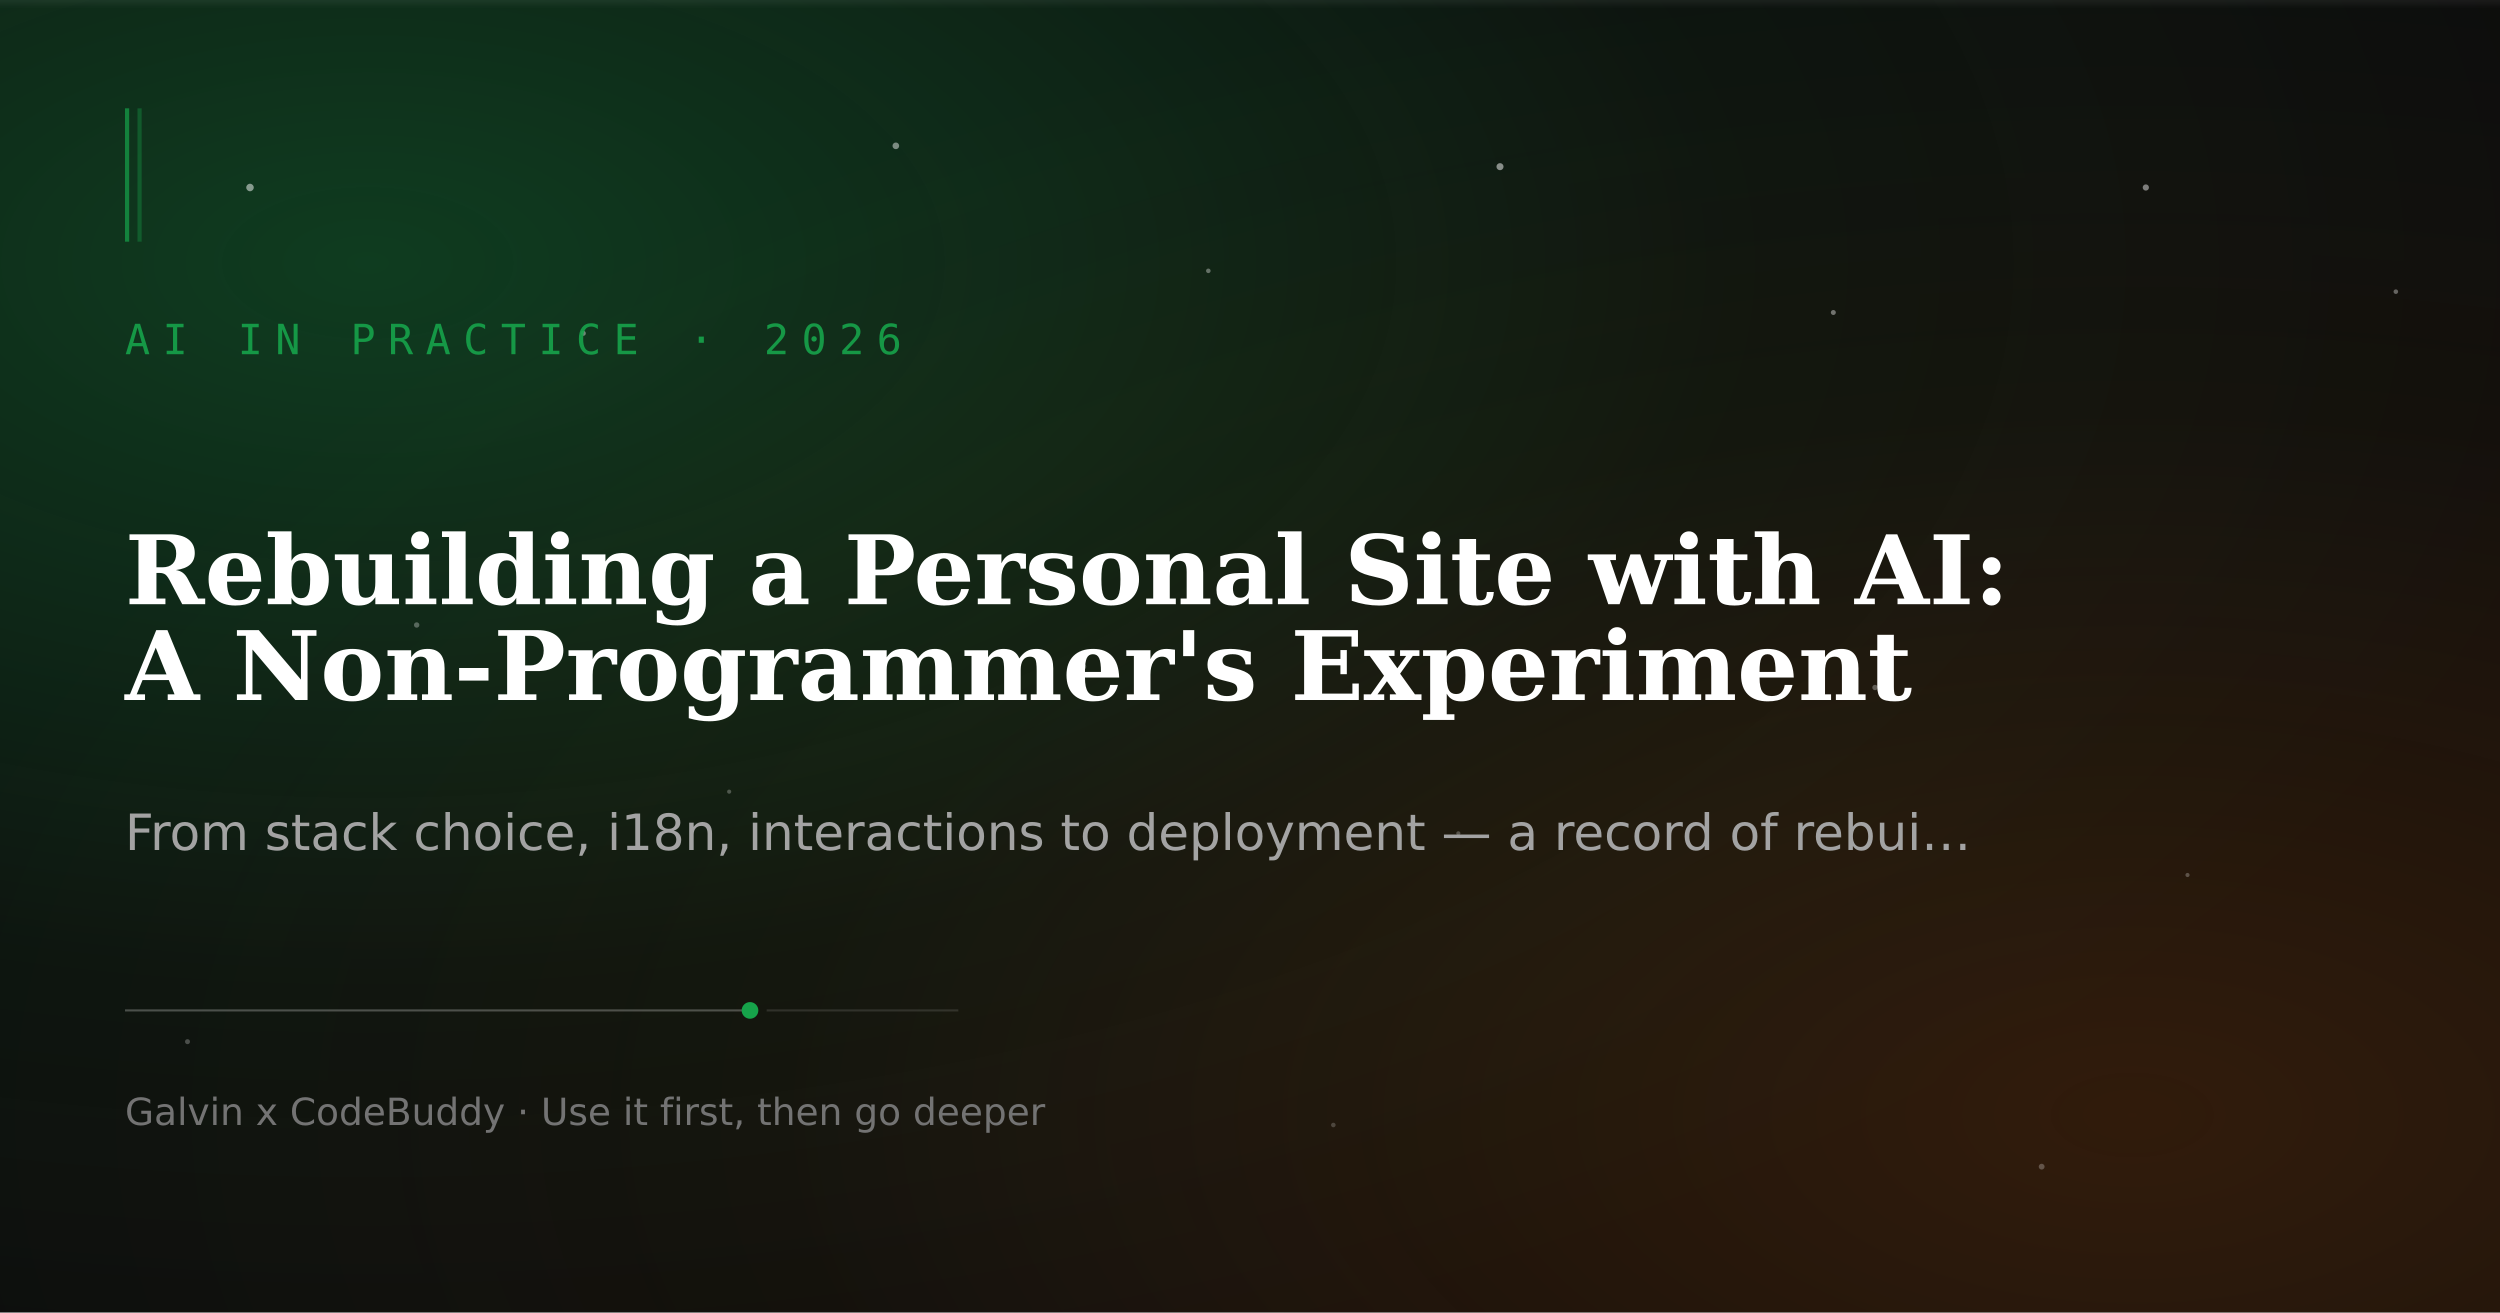
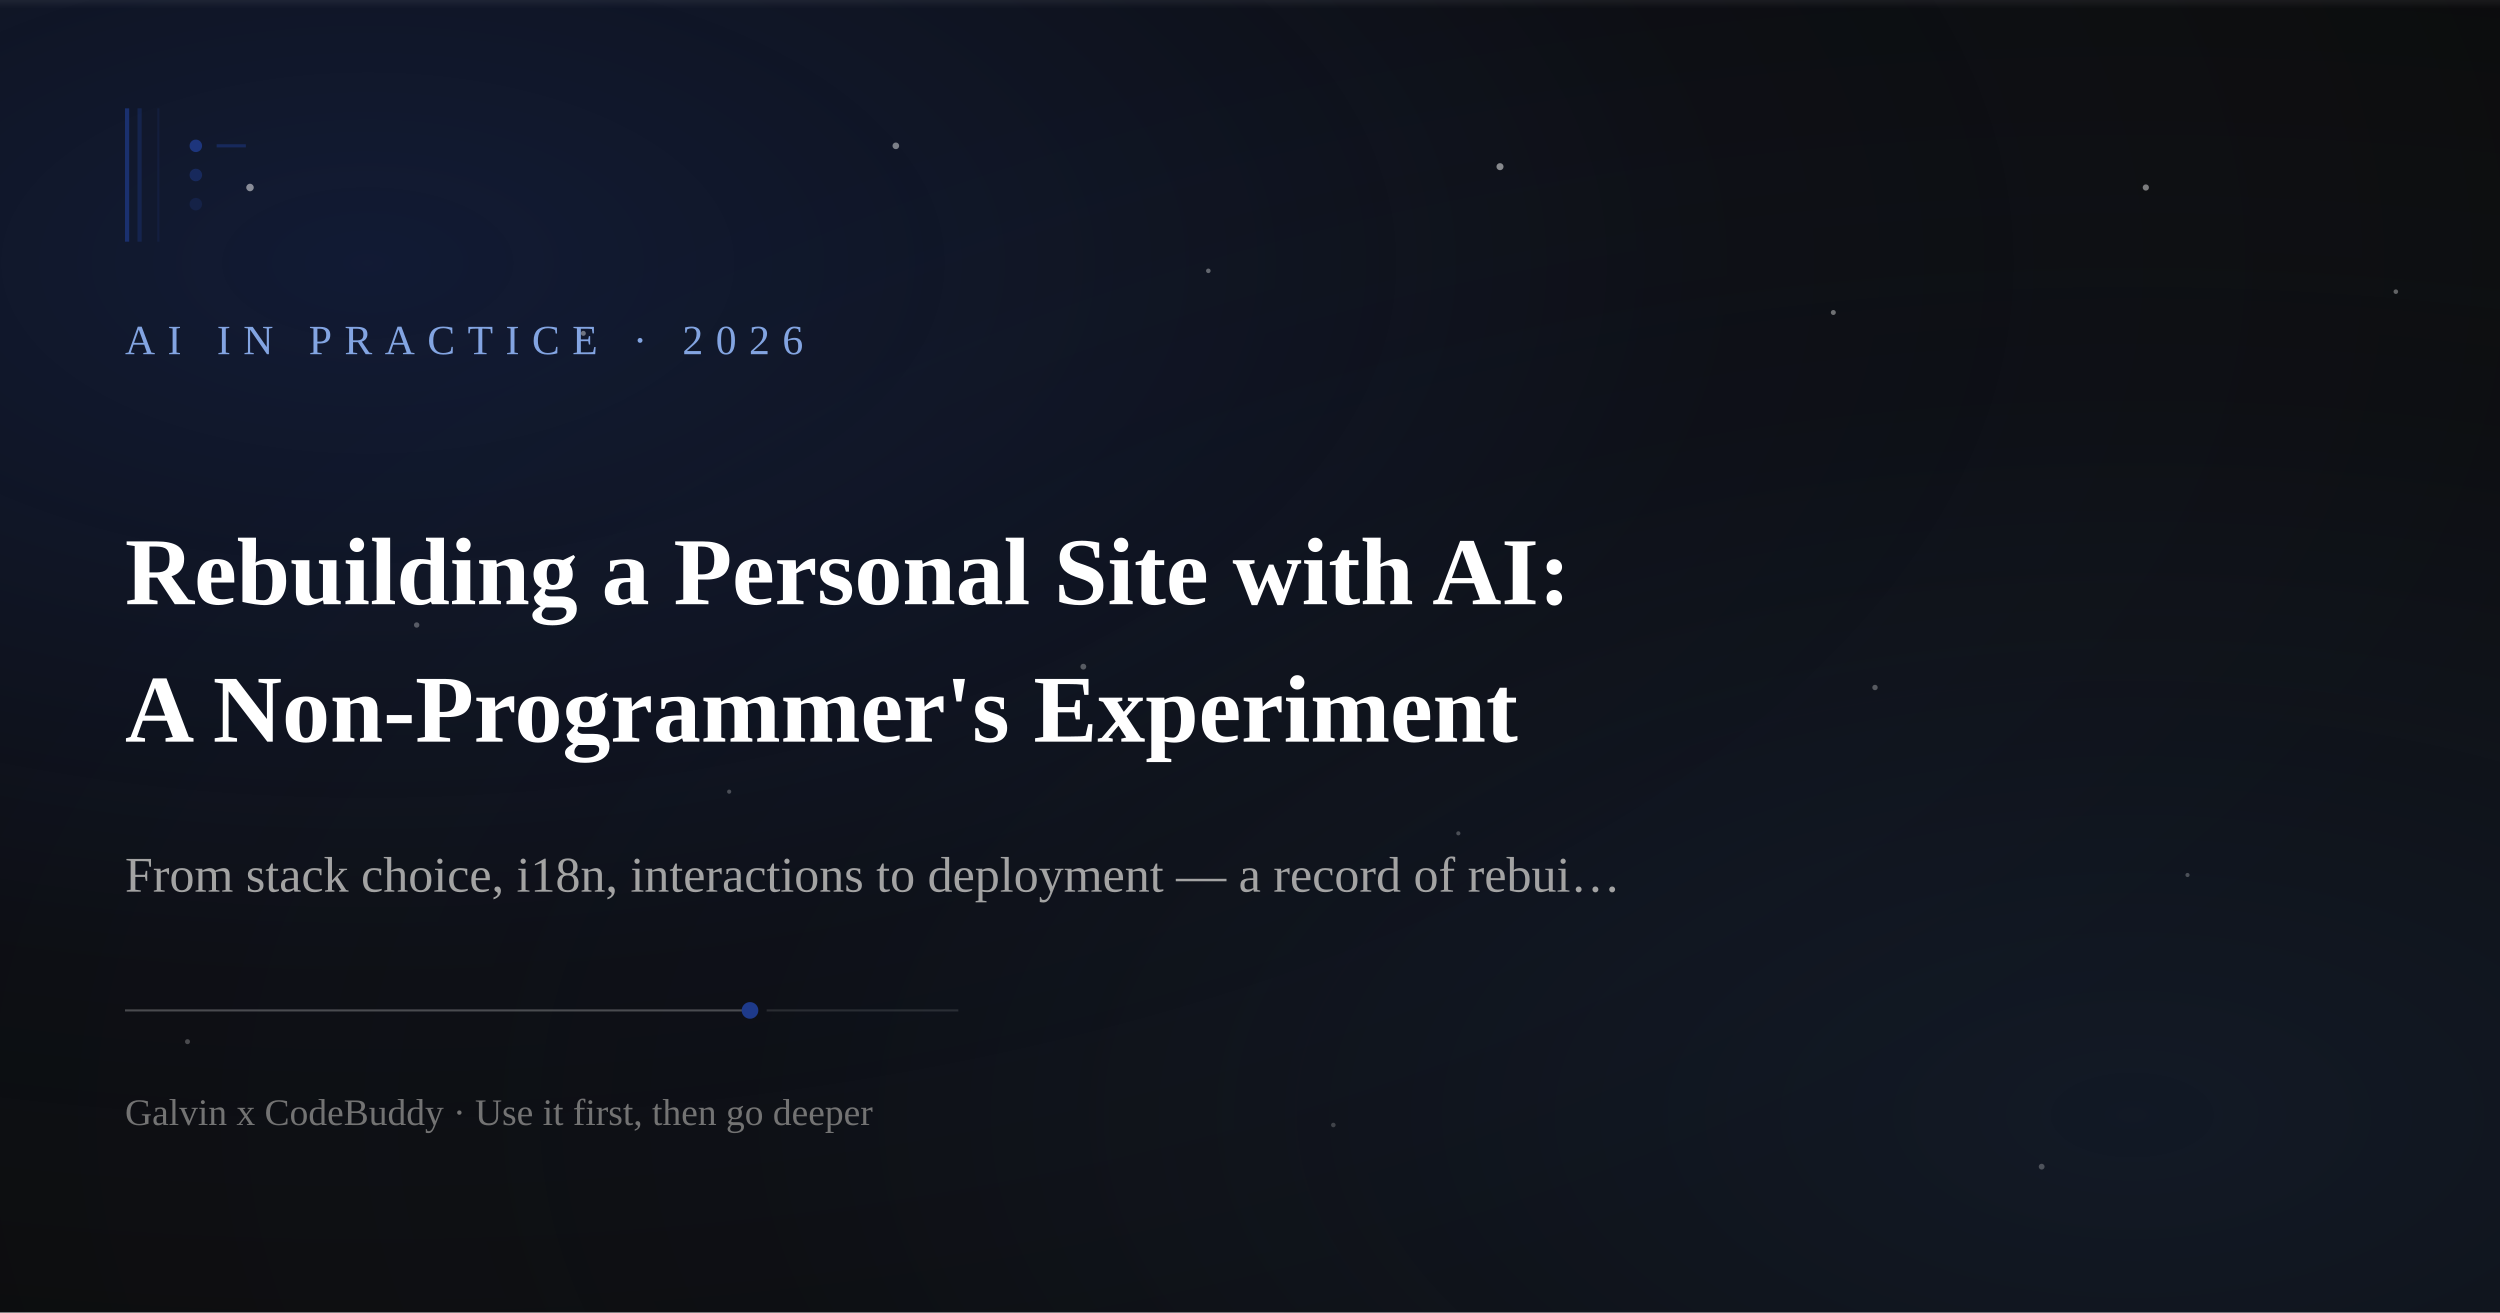
<svg xmlns="http://www.w3.org/2000/svg" width="1200" height="630" viewBox="0 0 1200 630">
  <defs>
    <radialGradient id="glow1" cx="0.15" cy="0.2" r="0.9">
-       <stop offset="0%" stop-color="#16A34A" stop-opacity="0.32" />
-       <stop offset="60%" stop-color="#16A34A" stop-opacity="0.06" />
-       <stop offset="100%" stop-color="#16A34A" stop-opacity="0" />
+       <stop offset="0%" stop-color="#1E3A8A" stop-opacity="0.32" />
+       <stop offset="60%" stop-color="#1E3A8A" stop-opacity="0.06" />
+       <stop offset="100%" stop-color="#1E3A8A" stop-opacity="0" />
    </radialGradient>
    <radialGradient id="glow2" cx="0.85" cy="0.85" r="0.9">
-       <stop offset="0%" stop-color="#B45309" stop-opacity="0.22" />
-       <stop offset="60%" stop-color="#B45309" stop-opacity="0.05" />
-       <stop offset="100%" stop-color="#B45309" stop-opacity="0" />
+       <stop offset="0%" stop-color="#27477F" stop-opacity="0.22" />
+       <stop offset="60%" stop-color="#27477F" stop-opacity="0.05" />
+       <stop offset="100%" stop-color="#27477F" stop-opacity="0" />
    </radialGradient>
    <linearGradient id="fade" x1="0" y1="0" x2="0" y2="1">
      <stop offset="0%" stop-color="#ffffff" stop-opacity="0.06" />
      <stop offset="100%" stop-color="#ffffff" stop-opacity="0" />
    </linearGradient>
  </defs>
  <rect width="1200" height="630" fill="#0c0c0c" />
  <rect width="1200" height="630" fill="url(#glow1)" />
  <rect width="1200" height="630" fill="url(#glow2)" />
  <g fill="#ffffff">
    <circle cx="120" cy="90" r="1.8" opacity="0.5" />
    <circle cx="280" cy="160" r="1.2" opacity="0.4" />
    <circle cx="430" cy="70" r="1.6" opacity="0.45" />
    <circle cx="580" cy="130" r="1.1" opacity="0.35" />
    <circle cx="720" cy="80" r="1.7" opacity="0.5" />
    <circle cx="880" cy="150" r="1.2" opacity="0.4" />
    <circle cx="1030" cy="90" r="1.5" opacity="0.45" />
    <circle cx="1150" cy="140" r="1.1" opacity="0.35" />
    <circle cx="200" cy="300" r="1.3" opacity="0.3" />
    <circle cx="350" cy="380" r="1" opacity="0.25" />
    <circle cx="520" cy="320" r="1.4" opacity="0.3" />
    <circle cx="700" cy="400" r="1" opacity="0.25" />
    <circle cx="900" cy="330" r="1.3" opacity="0.3" />
    <circle cx="1050" cy="420" r="1" opacity="0.25" />
    <circle cx="90" cy="500" r="1.2" opacity="0.25" />
    <circle cx="640" cy="540" r="1.1" opacity="0.2" />
    <circle cx="980" cy="560" r="1.4" opacity="0.25" />
  </g>
  <rect width="1200" height="4" fill="url(#fade)" />
-   <rect x="60" y="52" width="2" height="64" fill="#16A34A" opacity="0.7" />
-   <rect x="66" y="52" width="2" height="64" fill="#16A34A" opacity="0.35" />
-   <text x="60" y="170" font-family="'DejaVu Sans Mono', monospace" font-size="20" letter-spacing="6" fill="#16A34A" opacity="0.9">AI IN PRACTICE · 2026</text>
-   <text x="60" y="290" font-family="Playfair Display, 'DejaVu Serif', Georgia, serif" font-size="46" font-weight="bold" fill="#ffffff">Rebuilding a Personal Site with AI:</text>
-   <text x="60" y="336" font-family="Playfair Display, 'DejaVu Serif', Georgia, serif" font-size="46" font-weight="bold" fill="#ffffff">A Non-Programmer's Experiment</text>
-   <text x="60" y="408" font-family="'Source Sans 3', 'DejaVu Sans', Arial, sans-serif" font-size="24" fill="#a3a3a3">From stack choice, i18n, interactions to deployment — a record of rebui…</text>
+   <rect x="60" y="52" width="2" height="64" fill="#1E3A8A" opacity="0.7" />
+   <rect x="66" y="52" width="2" height="64" fill="#1E3A8A" opacity="0.35" />
+   <line x1="76" y1="52" x2="76" y2="116" stroke="#1E3A8A" stroke-opacity="0.18" stroke-width="1" />
+   <circle cx="94" cy="70" r="3" fill="#1E3A8A" opacity="0.85" />
+   <circle cx="94" cy="84" r="3" fill="#1E3A8A" opacity="0.5" />
+   <circle cx="94" cy="98" r="3" fill="#1E3A8A" opacity="0.25" />
+   <line x1="104" y1="70" x2="118" y2="70" stroke="#1E3A8A" stroke-opacity="0.5" stroke-width="1.5" />
+   <text x="60" y="170" font-family="'Times New Roman', 'Liberation Serif', 'DejaVu Serif', serif" font-size="20" letter-spacing="6" fill="#8FB4F5" opacity="0.9">AI IN PRACTICE · 2026</text>
+   <text x="60" y="290" font-family="'Times New Roman', 'Liberation Serif', 'DejaVu Serif', serif" font-size="46" font-weight="bold" fill="#ffffff">Rebuilding a Personal Site with AI:</text>
+   <text x="60" y="356" font-family="'Times New Roman', 'Liberation Serif', 'DejaVu Serif', serif" font-size="46" font-weight="bold" fill="#ffffff">A Non-Programmer's Experiment</text>
+   <text x="60" y="428" font-family="'Times New Roman', 'Liberation Serif', 'DejaVu Serif', serif" font-size="24" fill="#a3a3a3">From stack choice, i18n, interactions to deployment — a record of rebui…</text>
  <line x1="60" y1="485" x2="360" y2="485" stroke="#ffffff" stroke-opacity="0.25" stroke-width="1" />
-   <circle cx="360" cy="485" r="4" fill="#16A34A" />
+   <circle cx="360" cy="485" r="4" fill="#1E3A8A" />
  <line x1="368" y1="485" x2="460" y2="485" stroke="#ffffff" stroke-opacity="0.12" stroke-width="1" />
-   <text x="60" y="540" font-family="'Source Sans 3', 'DejaVu Sans', Arial, sans-serif" font-size="18" fill="#737373">Galvin x CodeBuddy · Use it first, then go deeper</text>
+   <text x="60" y="540" font-family="'Times New Roman', 'Liberation Serif', 'DejaVu Serif', serif" font-size="18" fill="#737373">Galvin x CodeBuddy · Use it first, then go deeper</text>
</svg>
